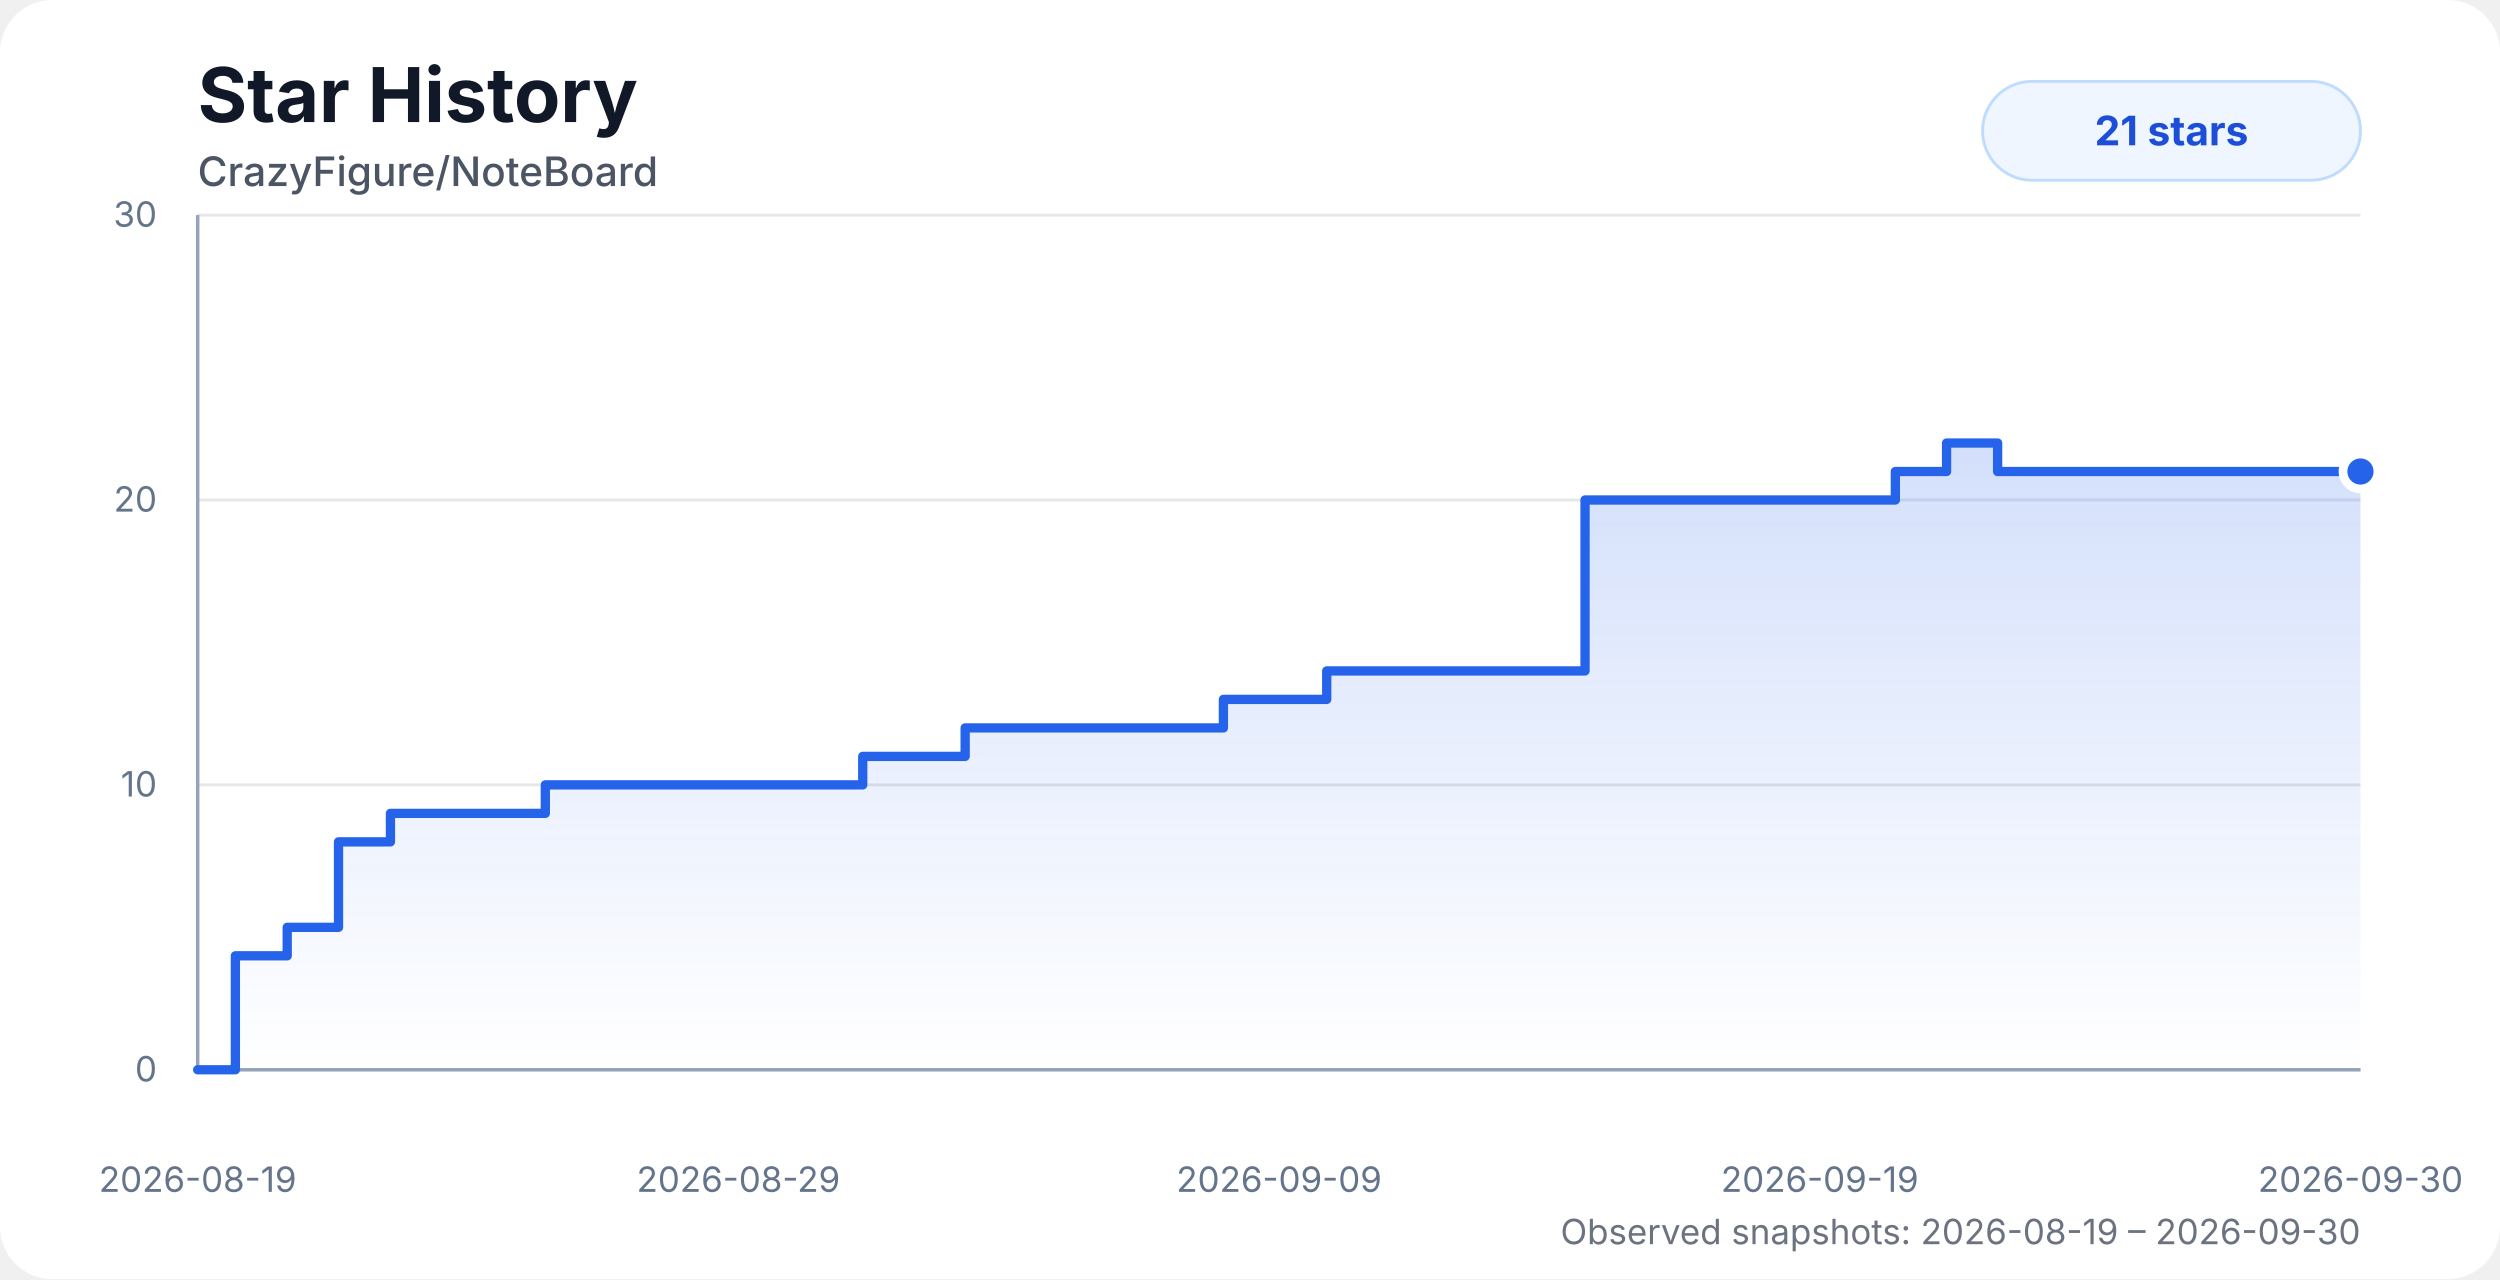
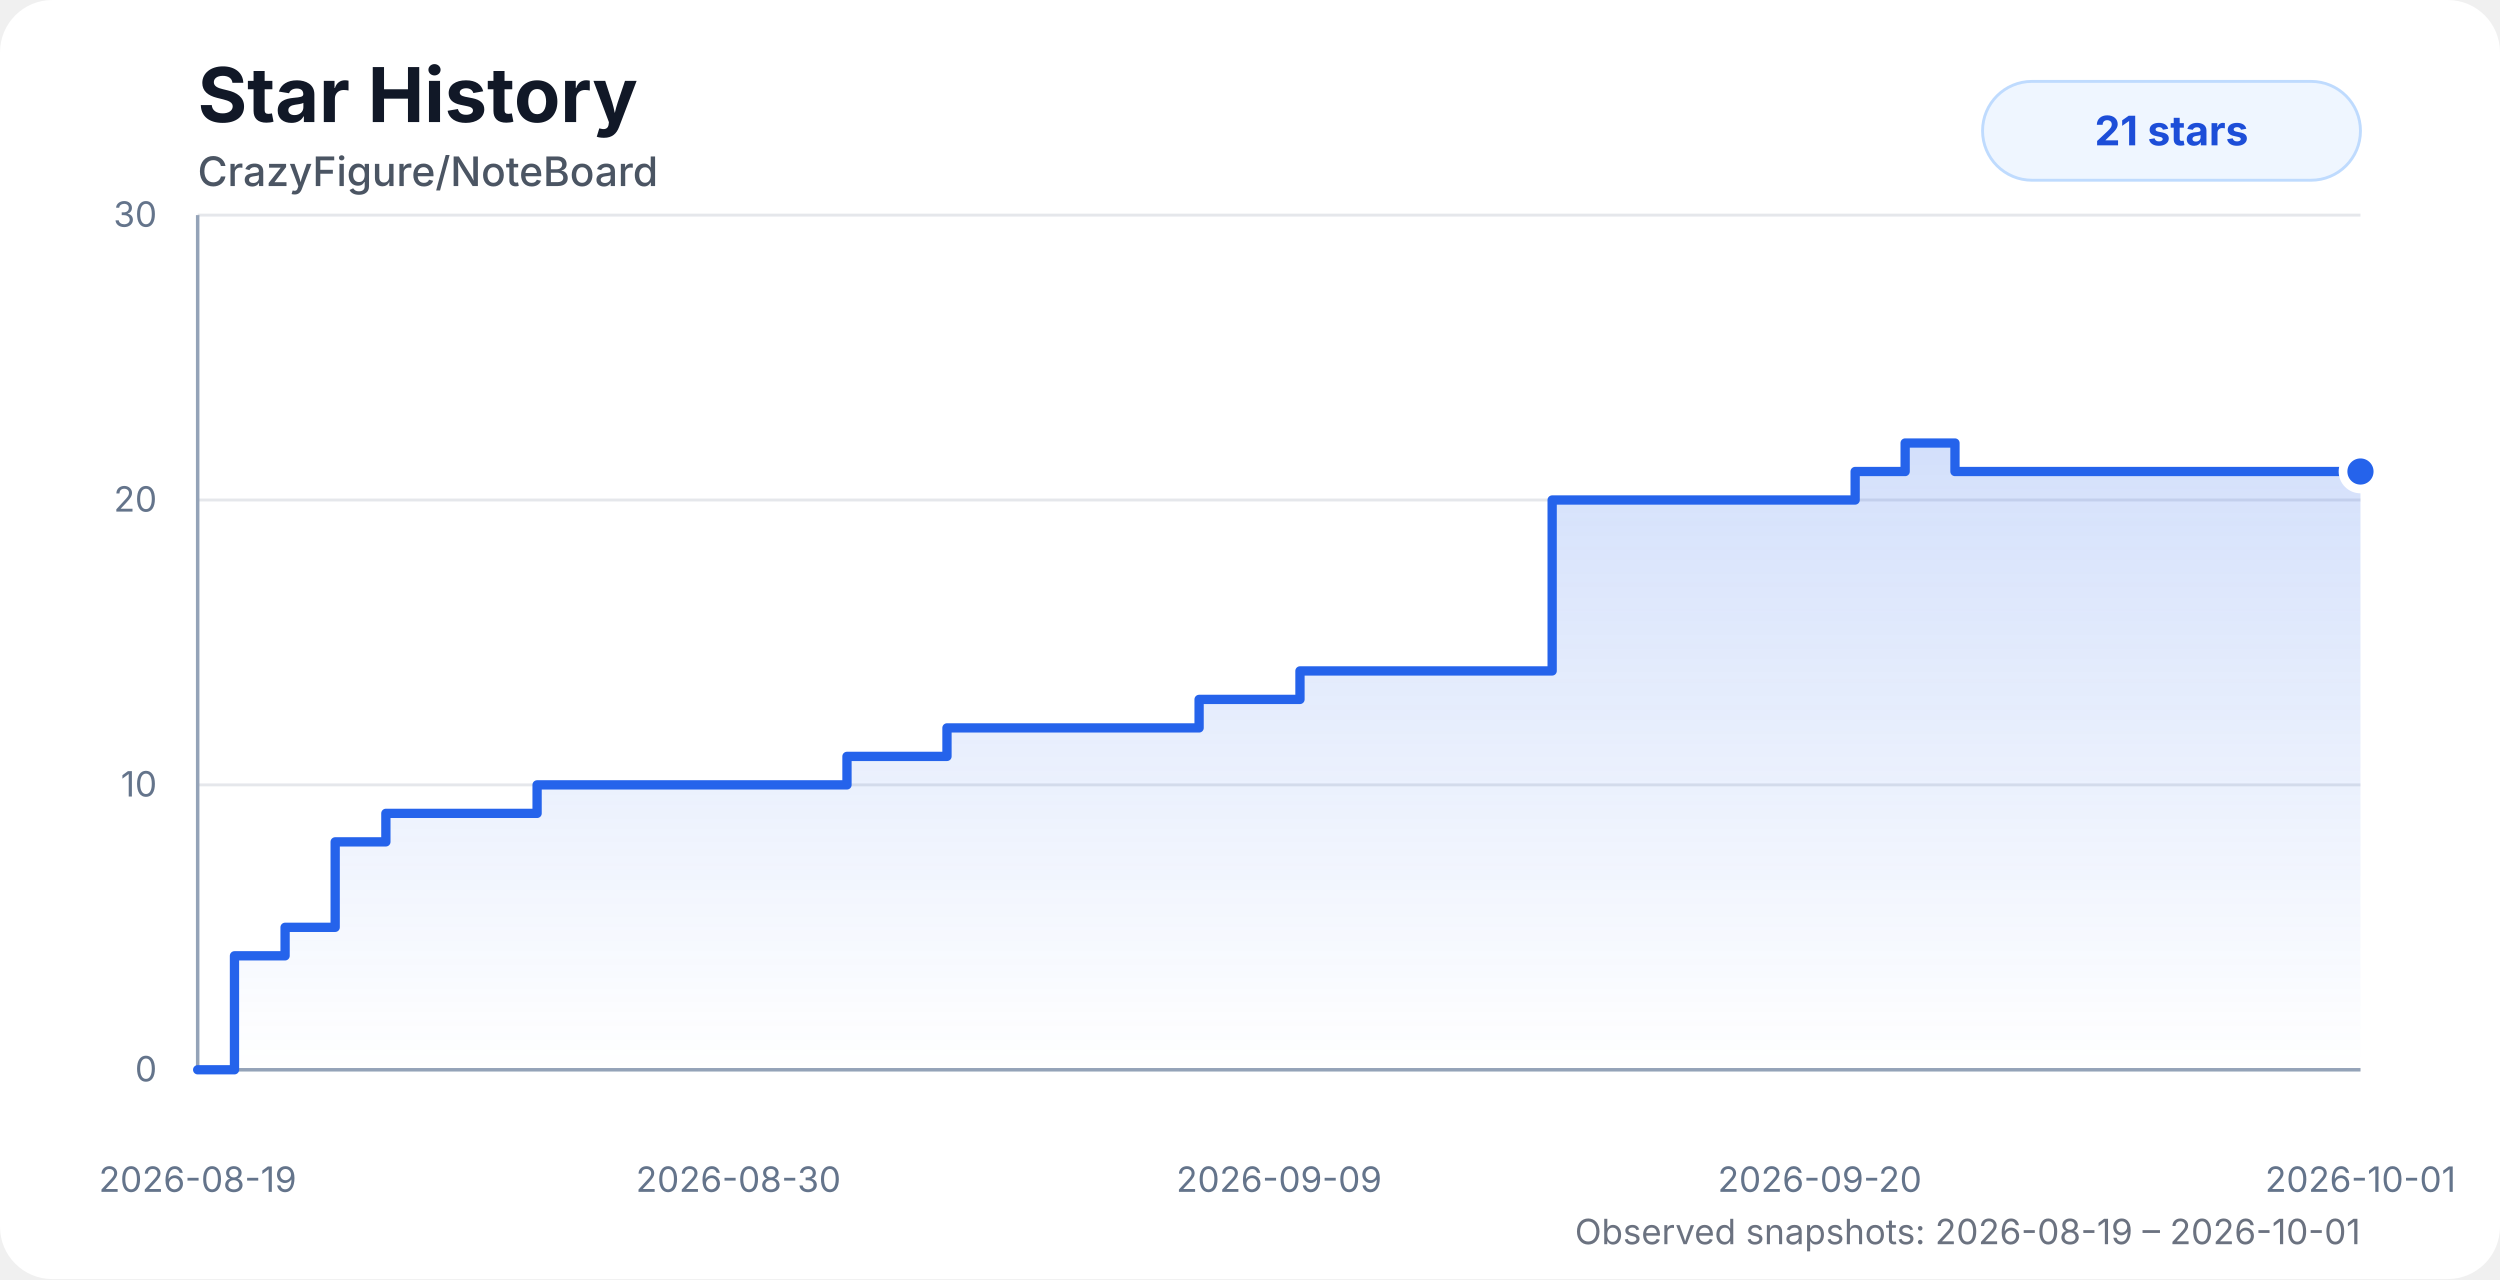
<svg xmlns="http://www.w3.org/2000/svg" width="860" height="440" viewBox="0 0 860 440" role="img" aria-labelledby="title desc">
  <style>
    .chart-bg { fill: #ffffff; }
    .title { fill: #111827; font: 700 26px system-ui, -apple-system, BlinkMacSystemFont, "Segoe UI", sans-serif; }
    .subtitle { fill: #4b5563; font: 500 14px system-ui, -apple-system, BlinkMacSystemFont, "Segoe UI", sans-serif; }
    .axis-label { fill: #64748b; font: 12px system-ui, -apple-system, BlinkMacSystemFont, "Segoe UI", sans-serif; }
    .grid { stroke: #e5e7eb; stroke-width: 1; }
    .axis { stroke: #94a3b8; stroke-width: 1.2; }
    .area { fill: url(#starGradient); opacity: 0.28; }
    .line { fill: none; stroke: #2563eb; stroke-width: 3.2; stroke-linecap: round; stroke-linejoin: round; }
    .dot { fill: #2563eb; stroke: #ffffff; stroke-width: 3; }
    .badge { fill: #eff6ff; stroke: #bfdbfe; }
    .badge-text { fill: #1d4ed8; font: 700 14px system-ui, -apple-system, BlinkMacSystemFont, "Segoe UI", sans-serif; }
    .status { fill: #6b7280; font: 12px system-ui, -apple-system, BlinkMacSystemFont, "Segoe UI", sans-serif; }
    @media (prefers-color-scheme: dark) {
      .chart-bg { fill: #0d1117; }
      .title { fill: #f8fafc; }
      .subtitle { fill: #cbd5e1; }
      .axis-label { fill: #94a3b8; }
      .grid { stroke: #1f2937; }
      .axis { stroke: #475569; }
      .dot { stroke: #0d1117; }
      .badge { fill: #172554; stroke: #1d4ed8; }
      .badge-text { fill: #bfdbfe; }
      .status { fill: #94a3b8; }
    }
  </style>
  <defs>
    <linearGradient id="starGradient" x1="0" x2="0" y1="0" y2="1">
      <stop offset="0%" stop-color="#2563eb" stop-opacity="0.72" />
      <stop offset="100%" stop-color="#2563eb" stop-opacity="0" />
    </linearGradient>
  </defs>
  <rect class="chart-bg" width="860" height="440" rx="18" />
  <text class="title" x="68" y="42">Star History</text>
  <text class="subtitle" x="68" y="64">CrazyFigure/NoteBoard</text>
  <g>
    <line class="grid" x1="68" y1="368" x2="812" y2="368" />
    <line class="grid" x1="68" y1="270" x2="812" y2="270" />
    <line class="grid" x1="68" y1="172" x2="812" y2="172" />
    <line class="grid" x1="68" y1="74" x2="812" y2="74" />
    <line class="axis" x1="68" y1="74" x2="68" y2="368" />
    <line class="axis" x1="68" y1="368" x2="812" y2="368" />
    <text class="axis-label" x="54" y="372" text-anchor="end">0</text>
    <text class="axis-label" x="54" y="274" text-anchor="end">10</text>
    <text class="axis-label" x="54" y="176" text-anchor="end">20</text>
    <text class="axis-label" x="54" y="78" text-anchor="end">30</text>
    <text class="axis-label" x="68" y="410" text-anchor="middle">2026-08-19</text>
-     <text class="axis-label" x="254" y="410" text-anchor="middle">2026-08-29</text>
+     <text class="axis-label" x="254" y="410" text-anchor="middle">2026-08-30</text>
    <text class="axis-label" x="440" y="410" text-anchor="middle">2026-09-09</text>
-     <text class="axis-label" x="626" y="410" text-anchor="middle">2026-09-19</text>
-     <text class="axis-label" x="812" y="410" text-anchor="middle">2026-09-30</text>
+     <text class="axis-label" x="626" y="410" text-anchor="middle">2026-09-20</text>
+     <text class="axis-label" x="812" y="410" text-anchor="middle">2026-10-01</text>
  </g>
-   <path class="area" d="M 68 368 H 68 V 368 H 80.97 V 328.8 H 98.8 V 319 H 116.45 V 289.6 H 134.31 V 279.8 H 152.07 V 279.8 H 169.74 V 279.8 H 187.59 V 270 H 211.67 V 270 H 230.7 V 270 H 244.72 V 270 H 261.66 V 270 H 279.62 V 270 H 296.78 V 260.2 H 314.27 V 260.2 H 332.01 V 250.4 H 349.84 V 250.4 H 367.47 V 250.4 H 385.37 V 250.4 H 403.22 V 250.4 H 420.85 V 240.6 H 438.65 V 240.6 H 456.39 V 230.8 H 474.17 V 230.8 H 491.78 V 230.8 H 509.82 V 230.8 H 527.68 V 230.8 H 545.25 V 172 H 562.97 V 172 H 580.75 V 172 H 598.37 V 172 H 616.12 V 172 H 634.18 V 172 H 652 V 162.2 H 669.62 V 152.4 H 687.18 V 162.2 H 705.04 V 162.2 H 722.75 V 162.2 H 740.5 V 162.2 H 758.59 V 162.2 H 776.65 V 162.2 H 794.37 V 162.2 H 812 V 162.2 L 812 368 L 68 368 Z" />
-   <path class="line" d="M 68 368 H 68 V 368 H 80.97 V 328.8 H 98.8 V 319 H 116.45 V 289.6 H 134.31 V 279.8 H 152.07 V 279.8 H 169.74 V 279.8 H 187.59 V 270 H 211.67 V 270 H 230.7 V 270 H 244.72 V 270 H 261.66 V 270 H 279.62 V 270 H 296.78 V 260.2 H 314.27 V 260.2 H 332.01 V 250.4 H 349.84 V 250.4 H 367.47 V 250.4 H 385.37 V 250.4 H 403.22 V 250.4 H 420.85 V 240.6 H 438.65 V 240.6 H 456.39 V 230.8 H 474.17 V 230.8 H 491.78 V 230.8 H 509.82 V 230.8 H 527.68 V 230.8 H 545.25 V 172 H 562.97 V 172 H 580.75 V 172 H 598.37 V 172 H 616.12 V 172 H 634.18 V 172 H 652 V 162.2 H 669.62 V 152.4 H 687.18 V 162.2 H 705.04 V 162.2 H 722.75 V 162.2 H 740.5 V 162.2 H 758.59 V 162.2 H 776.65 V 162.2 H 794.37 V 162.2 H 812 V 162.2" />
+   <path class="area" d="M 68 368 H 68 V 368 H 80.66 V 328.8 H 98.07 V 319 H 115.3 V 289.6 H 132.74 V 279.8 H 150.08 V 279.8 H 167.33 V 279.8 H 184.76 V 270 H 208.27 V 270 H 226.85 V 270 H 240.54 V 270 H 257.07 V 270 H 274.6 V 270 H 291.36 V 260.2 H 308.44 V 260.2 H 325.76 V 250.4 H 343.17 V 250.4 H 360.38 V 250.4 H 377.86 V 250.4 H 395.28 V 250.4 H 412.49 V 240.6 H 429.87 V 240.6 H 447.19 V 230.8 H 464.55 V 230.8 H 481.74 V 230.8 H 499.36 V 230.8 H 516.79 V 230.8 H 533.94 V 172 H 551.25 V 172 H 568.61 V 172 H 585.81 V 172 H 603.13 V 172 H 620.77 V 172 H 638.17 V 162.2 H 655.37 V 152.4 H 672.51 V 162.2 H 689.96 V 162.2 H 707.25 V 162.2 H 724.58 V 162.2 H 742.24 V 162.2 H 759.87 V 162.2 H 777.17 V 162.2 H 794.38 V 162.2 H 812 V 162.2 L 812 368 L 68 368 Z" />
+   <path class="line" d="M 68 368 H 68 V 368 H 80.66 V 328.8 H 98.07 V 319 H 115.3 V 289.6 H 132.74 V 279.8 H 150.08 V 279.8 H 167.33 V 279.8 H 184.76 V 270 H 208.27 V 270 H 226.85 V 270 H 240.54 V 270 H 257.07 V 270 H 274.6 V 270 H 291.36 V 260.2 H 308.44 V 260.2 H 325.76 V 250.4 H 343.17 V 250.4 H 360.38 V 250.4 H 377.86 V 250.4 H 395.28 V 250.4 H 412.49 V 240.6 H 429.87 V 240.6 H 447.19 V 230.8 H 464.55 V 230.8 H 481.74 V 230.8 H 499.36 V 230.8 H 516.79 V 230.8 H 533.94 V 172 H 551.25 V 172 H 568.61 V 172 H 585.81 V 172 H 603.13 V 172 H 620.77 V 172 H 638.17 V 162.2 H 655.37 V 152.4 H 672.51 V 162.2 H 689.96 V 162.2 H 707.25 V 162.2 H 724.58 V 162.2 H 742.24 V 162.2 H 759.87 V 162.2 H 777.17 V 162.2 H 794.38 V 162.2 H 812 V 162.2" />
  <circle class="dot" cx="812" cy="162.2" r="6" />
  <rect class="badge" x="682" y="28" width="130" height="34" rx="17" />
  <text class="badge-text" x="747" y="50" text-anchor="middle">21 stars</text>
-   <text class="status" x="812" y="428" text-anchor="end">Observed snapshots: 2026-08-19 – 2026-09-30</text>
+   <text class="status" x="812" y="428" text-anchor="end">Observed snapshots: 2026-08-19 – 2026-10-01</text>
</svg>
